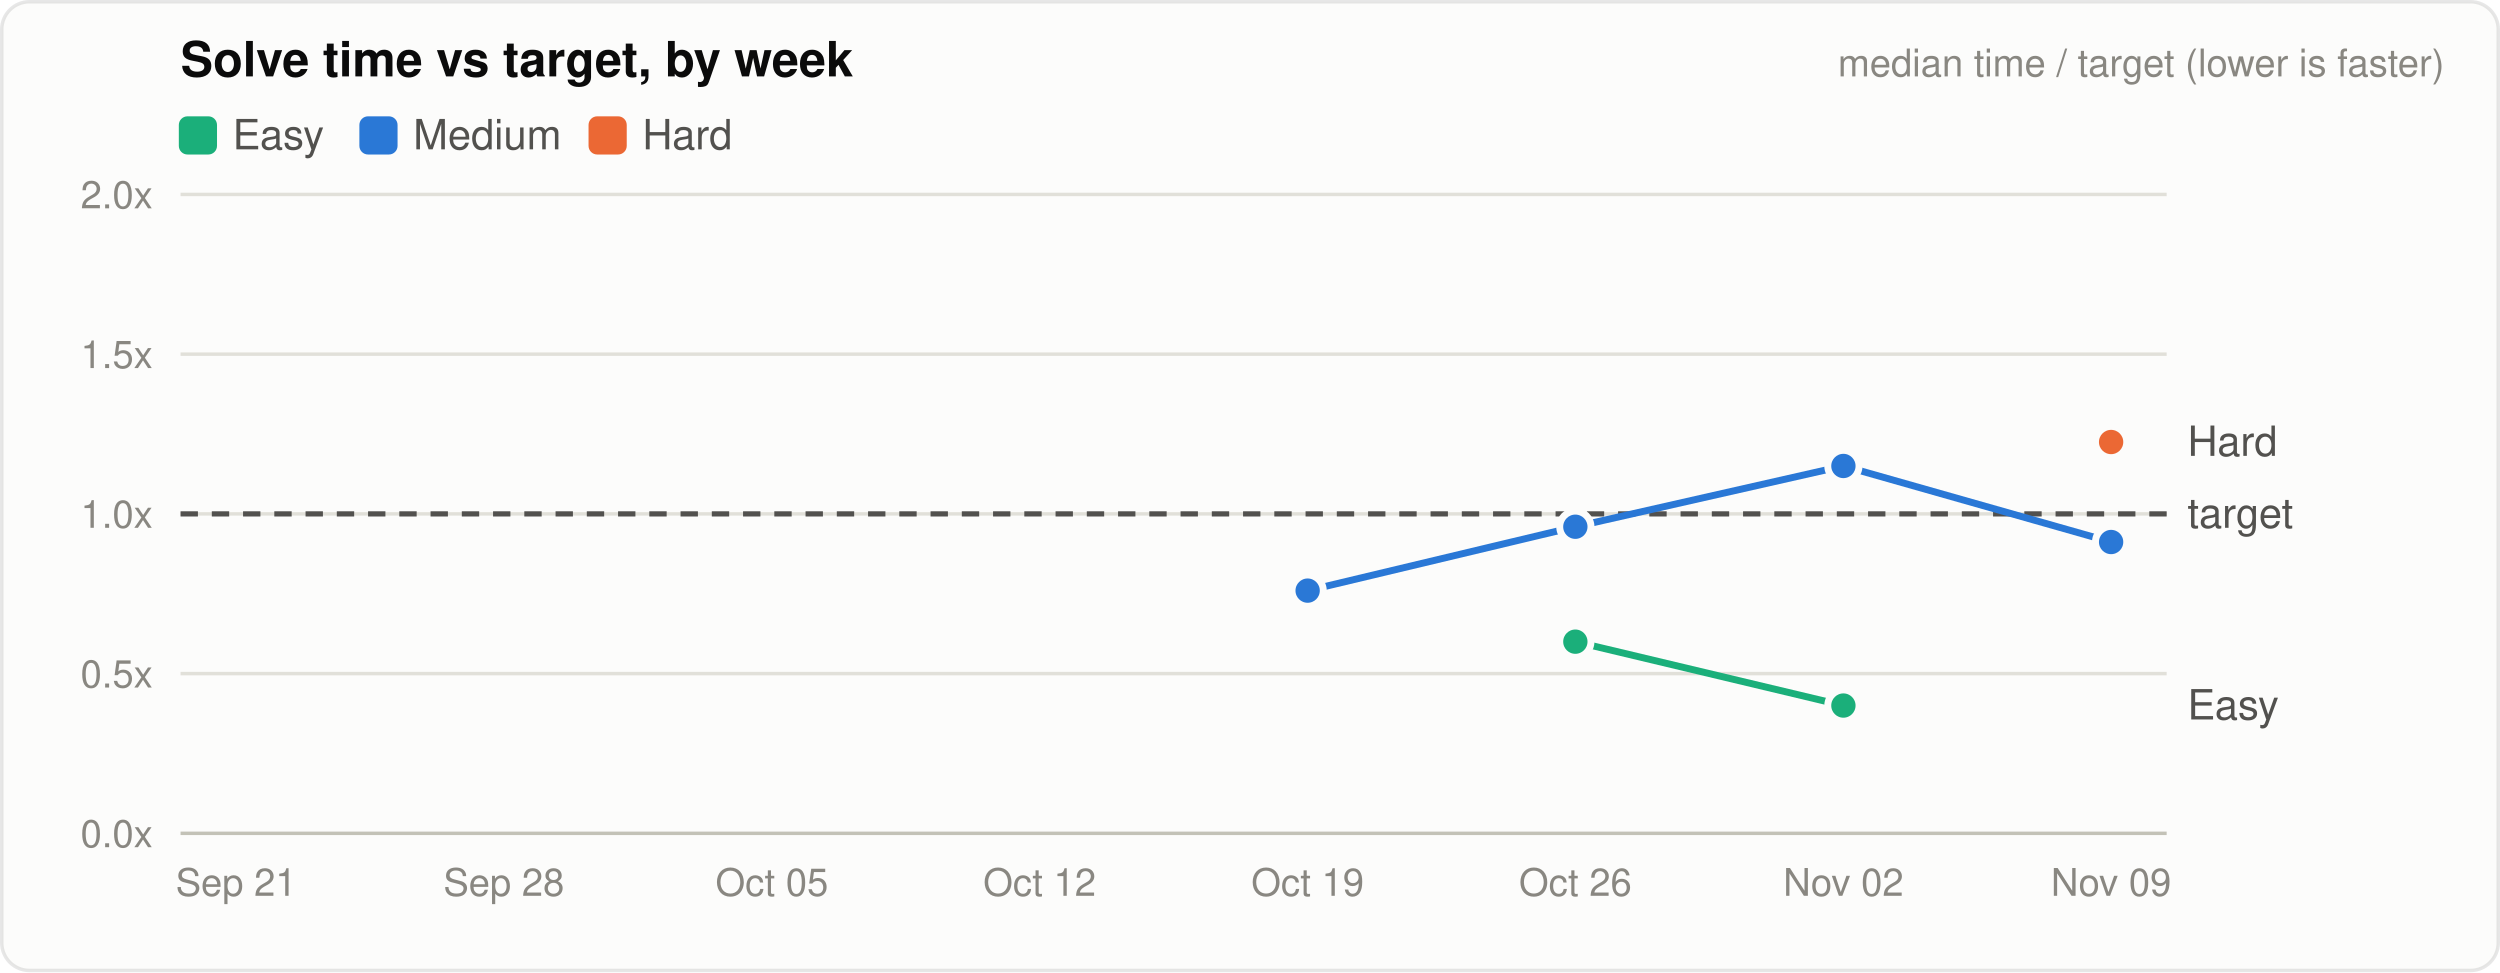
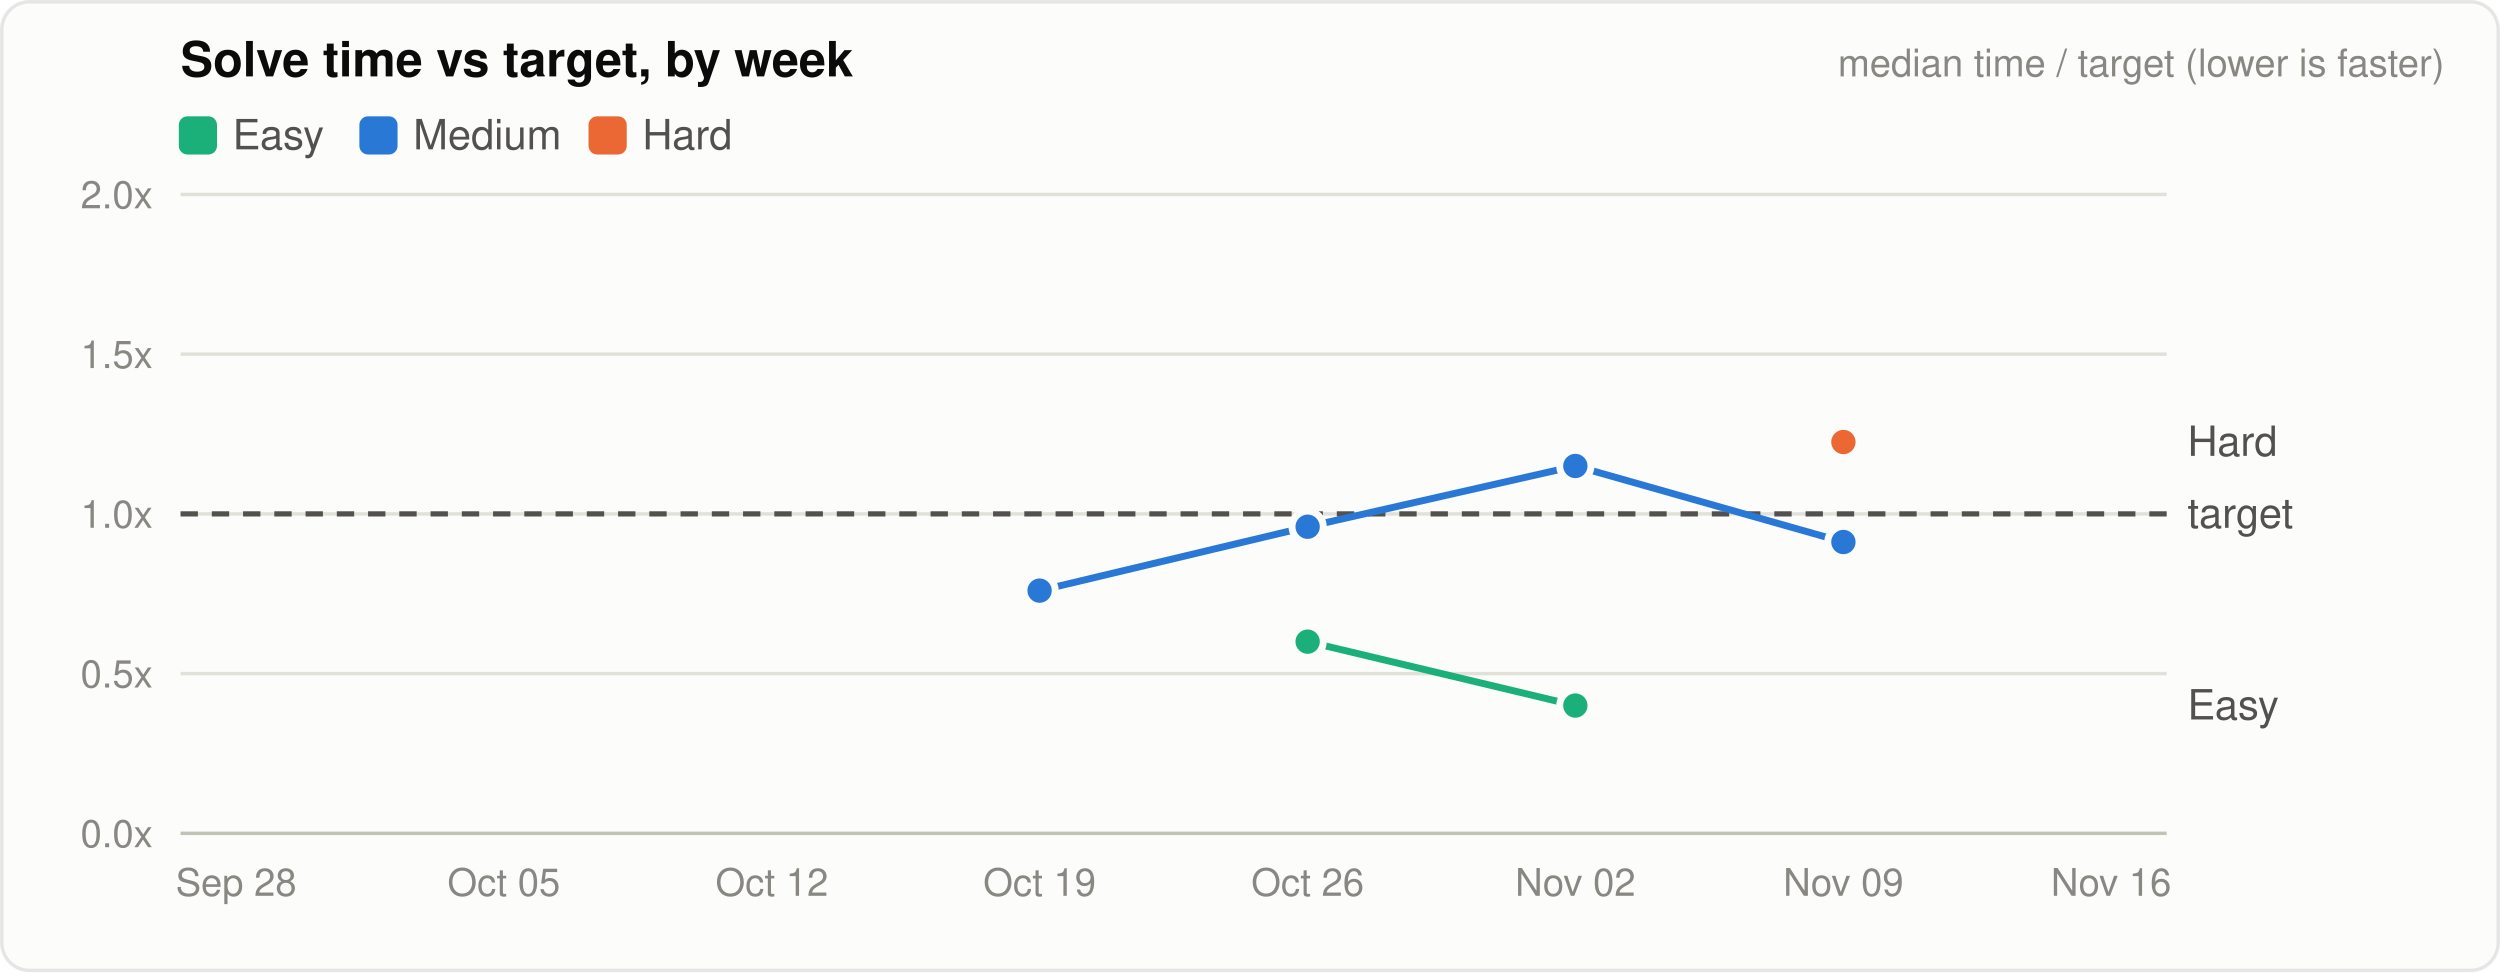
<svg xmlns="http://www.w3.org/2000/svg" viewBox="0 0 720 280" width="720" height="280" role="img" aria-label="Solve time vs target, by week">
  <style>
  .bg{fill:#fcfcfb;stroke:rgba(11,11,11,.10)}
  .t1{fill:#0b0b0b;font:600 14px -apple-system,Segoe UI,Helvetica,Arial,sans-serif}
  .t2{fill:#52514e;font:12px -apple-system,Segoe UI,Helvetica,Arial,sans-serif}
  .t3{fill:#898781;font:11px -apple-system,Segoe UI,Helvetica,Arial,sans-serif}
  .grid{stroke:#e1e0d9;stroke-width:1}
  .axis{stroke:#c3c2b7;stroke-width:1}
  .ref{stroke:#52514e;stroke-width:1.5;stroke-dasharray:5 4}
  .s1{fill:#2a78d6;stroke:#2a78d6}.s2{fill:#eb6834;stroke:#eb6834}.s3{fill:#1baf7a;stroke:#1baf7a}
  path.line{fill:none!important;stroke-width:2;stroke-linejoin:round;stroke-linecap:round}
  .dot{stroke:#fcfcfb;stroke-width:2}
  @media (prefers-color-scheme: dark){
    .bg{fill:#1a1a19;stroke:rgba(255,255,255,.10)}
    .t1{fill:#f0efec}.t2{fill:#c3c2b7}
    .grid{stroke:#2c2c2a}.axis{stroke:#383835}.ref{stroke:#c3c2b7}
    .s1{fill:#3987e5;stroke:#3987e5}.s2{fill:#d95926;stroke:#d95926}.s3{fill:#199e70;stroke:#199e70}
    .dot{stroke:#1a1a19}
  }
</style>
  <rect class="bg" x="0.5" y="0.5" width="719" height="279" rx="8" />
  <text class="t1" x="52" y="22">Solve time vs target, by week</text>
  <text class="t3" x="704" y="22" text-anchor="end">median time / target (lower is faster)</text>
  <rect class="s3" x="52" y="34" width="10" height="10" rx="2" />
  <text class="t2" x="67" y="43">Easy</text>
  <rect class="s1" x="104" y="34" width="10" height="10" rx="2" />
  <text class="t2" x="119" y="43">Medium</text>
  <rect class="s2" x="170" y="34" width="10" height="10" rx="2" />
  <text class="t2" x="185" y="43">Hard</text>
  <line class="axis" x1="52" x2="624" y1="240.0" y2="240.0" />
  <text class="t3" x="44" y="244.0" text-anchor="end">0.0x</text>
  <line class="grid" x1="52" x2="624" y1="194.0" y2="194.0" />
  <text class="t3" x="44" y="198.0" text-anchor="end">0.5x</text>
  <line class="grid" x1="52" x2="624" y1="148.0" y2="148.0" />
  <text class="t3" x="44" y="152.0" text-anchor="end">1.0x</text>
  <line class="grid" x1="52" x2="624" y1="102.0" y2="102.0" />
  <text class="t3" x="44" y="106.0" text-anchor="end">1.5x</text>
  <line class="grid" x1="52" x2="624" y1="56.0" y2="56.0" />
  <text class="t3" x="44" y="60.0" text-anchor="end">2.0x</text>
  <line class="ref" x1="52" x2="624" y1="148.0" y2="148.0" />
  <text class="t2" x="630" y="152.0">target</text>
-   <text class="t3" x="68.0" y="258" text-anchor="middle">Sep 21</text>
-   <text class="t3" x="145.1" y="258" text-anchor="middle">Sep 28</text>
-   <text class="t3" x="222.3" y="258" text-anchor="middle">Oct 05</text>
-   <text class="t3" x="299.4" y="258" text-anchor="middle">Oct 12</text>
-   <text class="t3" x="376.6" y="258" text-anchor="middle">Oct 19</text>
-   <text class="t3" x="453.7" y="258" text-anchor="middle">Oct 26</text>
-   <text class="t3" x="530.9" y="258" text-anchor="middle">Nov 02</text>
-   <text class="t3" x="608.0" y="258" text-anchor="middle">Nov 09</text>
-   <path class="line s3" d="M453.7,184.8 L530.9,203.2" />
-   <circle class="dot s3" cx="453.7" cy="184.8" r="4.5" />
-   <circle class="dot s3" cx="530.9" cy="203.2" r="4.5" />
+   <text class="t3" x="68.0" y="258" text-anchor="middle">Sep 28</text>
+   <text class="t3" x="145.1" y="258" text-anchor="middle">Oct 05</text>
+   <text class="t3" x="222.3" y="258" text-anchor="middle">Oct 12</text>
+   <text class="t3" x="299.4" y="258" text-anchor="middle">Oct 19</text>
+   <text class="t3" x="376.6" y="258" text-anchor="middle">Oct 26</text>
+   <text class="t3" x="453.7" y="258" text-anchor="middle">Nov 02</text>
+   <text class="t3" x="530.9" y="258" text-anchor="middle">Nov 09</text>
+   <text class="t3" x="608.0" y="258" text-anchor="middle">Nov 16</text>
+   <path class="line s3" d="M376.6,184.8 L453.7,203.2" />
+   <circle class="dot s3" cx="376.6" cy="184.8" r="4.5" />
+   <circle class="dot s3" cx="453.7" cy="203.2" r="4.5" />
  <text class="t2" x="630" y="207.2">Easy</text>
-   <path class="line s1" d="M376.6,170.1 L453.7,151.7 L530.9,134.2 L608.0,156.1" />
-   <circle class="dot s1" cx="376.6" cy="170.1" r="4.5" />
-   <circle class="dot s1" cx="453.7" cy="151.7" r="4.5" />
-   <circle class="dot s1" cx="530.9" cy="134.2" r="4.5" />
-   <circle class="dot s1" cx="608.0" cy="156.1" r="4.5" />
-   <circle class="dot s2" cx="608.0" cy="127.3" r="4.5" />
+   <path class="line s1" d="M299.4,170.1 L376.6,151.7 L453.7,134.2 L530.9,156.1" />
+   <circle class="dot s1" cx="299.4" cy="170.1" r="4.5" />
+   <circle class="dot s1" cx="376.6" cy="151.7" r="4.5" />
+   <circle class="dot s1" cx="453.7" cy="134.2" r="4.5" />
+   <circle class="dot s1" cx="530.9" cy="156.1" r="4.5" />
+   <circle class="dot s2" cx="530.9" cy="127.3" r="4.5" />
  <text class="t2" x="630" y="131.3">Hard</text>
</svg>
